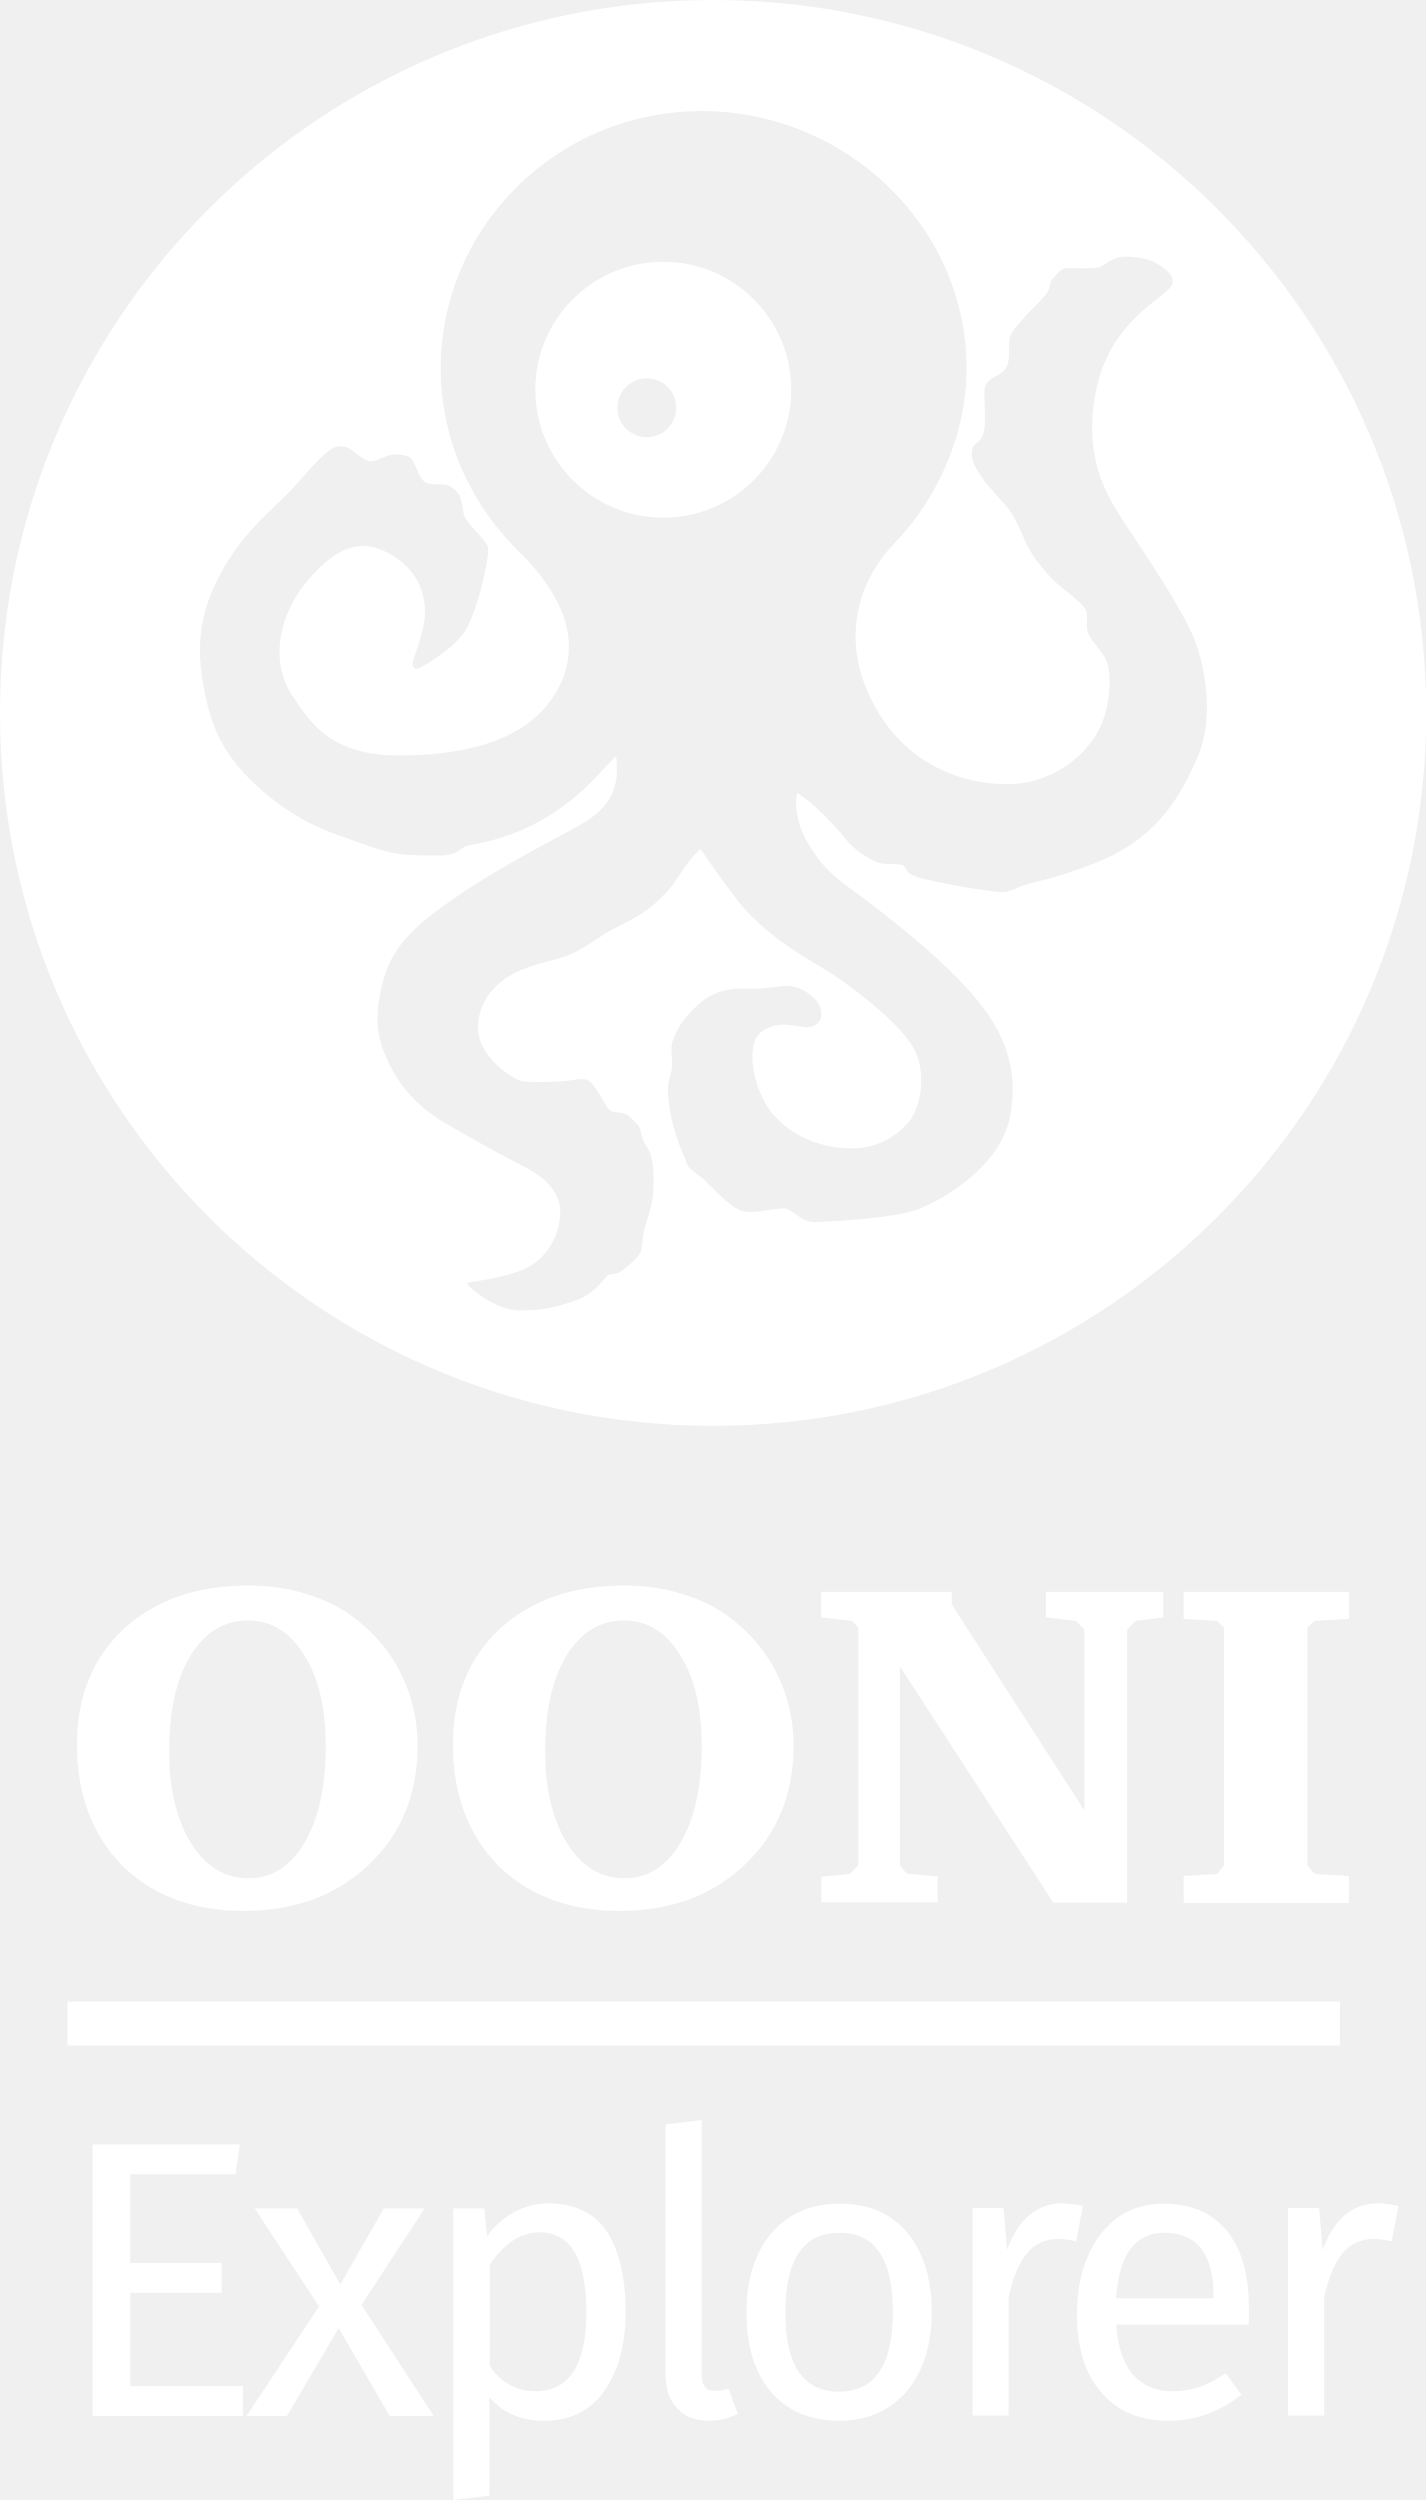
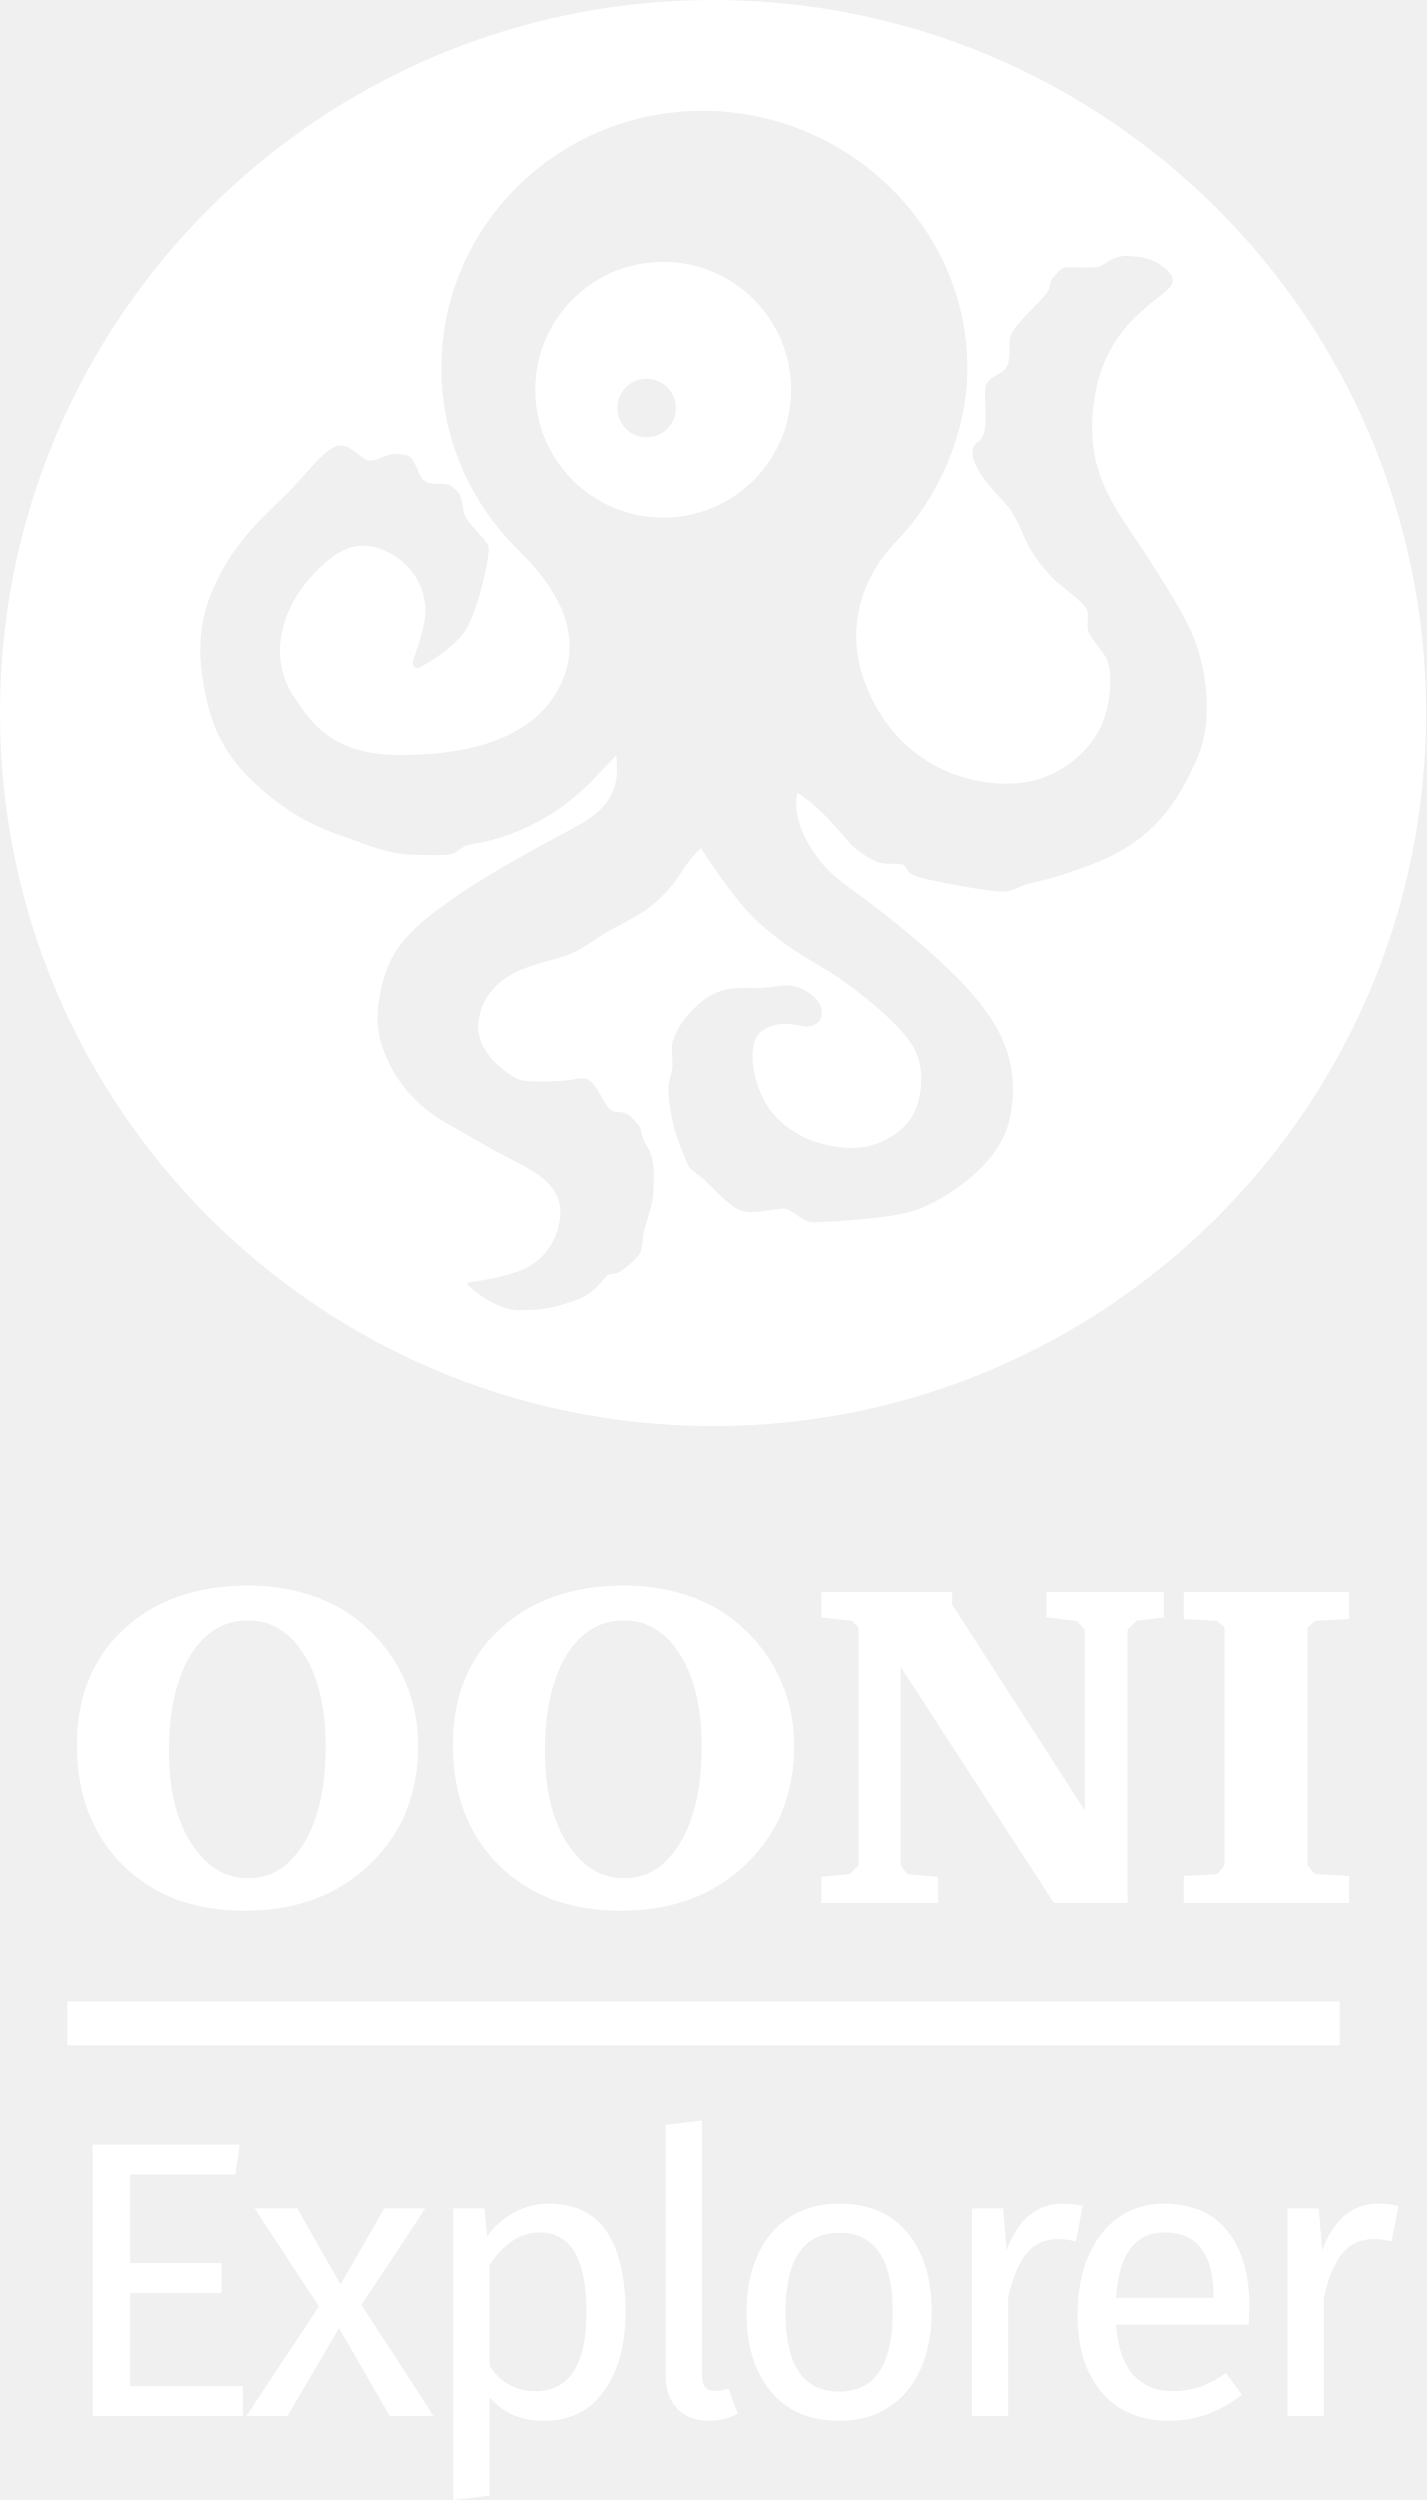
- <svg xmlns="http://www.w3.org/2000/svg" version="1.1" x="0px" y="0px" viewBox="0 0 363.3 637" enable-background="new 0 0 363.3 637" xml:space="preserve">
+ <svg xmlns="http://www.w3.org/2000/svg" version="1.1" x="0px" y="0px" viewBox="0 0 363.35 636.987" enable-background="new 0 0 363.35 636.987" xml:space="preserve">
  <g id="Layer_1">
</g>
  <g id="Logo">
    <g>
      <g>
        <g>
          <g>
            <g>
-               <path fill="#FFFFFF" d="M181.7,0C81.3,0,0,81.3,0,181.7C0,282,81.3,363.3,181.7,363.3c100.3,0,181.7-81.3,181.7-181.7        C363.3,81.3,282,0,181.7,0z M304.9,193.5c-5,11.3-11.2,20.7-26.1,26.5c-10.8,4.2-14.7,4.5-17,5.3c-2.4,0.7-4.4,1.9-5.9,2        c-3.7,0.1-19-2.7-22.4-3.9c-3.5-1.2-2.1-2.8-4-3.1c-1.9-0.3-4.5,0.2-6.5-0.8c-2.3-1.1-5.3-2.9-7.6-5.8        c-1.8-2.3-8-9.3-12.3-11.6c-0.9,4.6,0.9,9.7,2.7,12.6c2.3,3.9,4.6,7.2,10.6,11.5c10.5,7.6,24.5,18.9,31.9,27.8        c6,7.1,12,16.9,8.9,31.2c-2.6,11.6-15.6,19.9-23.2,22.9c-6.1,2.4-23.6,3.2-26.5,3.3c-2.9,0.1-5.2-2.8-7.1-3.4        c-1.9-0.6-8.5,1.7-11.8,0.4c-2.6-1-6-4.7-8.9-7.5c-1.5-1.5-3.1-2.4-4-3.3c-0.7-0.7-1.1-2.4-1.7-3.7c-1.3-3-2.4-6.4-3-9.3        c-0.5-2.6-0.9-5.3-0.8-7.6c0-1.5,0.8-3,1-4.9c0.2-1.9-0.4-5.1,0.1-6.6c1.3-3.9,3.2-6.4,6.6-9.5c4.1-3.8,8.6-4.3,13.2-4.1        c4.3,0.1,7.5-0.7,9.1-0.7c3.1,0,5.3,1.5,6.5,2.5c2.3,1.8,2.8,3.8,2.5,5.5c-0.3,1.7-2.3,2.8-4.3,2.5c-2.6-0.3-6.8-1.8-11,1.3        c-4,3-2.1,14.2,2.5,20.2c4.7,6,12.3,9.3,20.2,9.4c7.4,0.2,12.8-3.9,15.2-7c2.7-3.6,5-13.1,0-20.1        c-4.6-6.5-15.5-14.6-20.2-17.6c-4.7-3-14.8-8.2-22.2-16.7c-2.9-3.4-6.8-8.8-10.9-14.9c-2.9,2.4-5.7,7.3-7.1,9.2        c-1.7,2.1-3.5,3.8-5.2,5.3c-3.1,2.6-7.2,4.5-10.3,6.1c-3,1.6-5.8,4-9.8,5.9c-4,1.9-6.1,1.7-12.1,3.9        c-6.6,2.4-11.5,7.1-12.2,14c-0.7,8,8,13.6,10.6,14.6c1.7,0.7,11.3,0.4,13.5-0.1c1-0.2,2.1-0.3,3.1-0.2        c2.7,0.2,4.9,7.1,6.7,8.1c1.2,0.6,2,0.1,3.6,0.7c1.2,0.5,2.6,2.3,2.9,2.5c1.6,1.5,0.6,3,2.6,5.9c2.3,3.4,1.7,9.4,1.6,12        c-0.1,2.6-1.8,7.5-2.2,8.9c-0.4,1.4-0.5,4.1-0.9,5.7c-0.4,1.6-3.9,4.3-5,5.1c-1.1,0.8-2.4,0.7-3.2,0.9        c-0.8,0.2-3.1,4.7-8.3,6.5c-6,2.1-8.3,2.5-14.7,2.6c-5.9,0-13.6-6.5-13-7c0.3-0.3,8.5-1,14.4-3.5c3.5-1.5,8.5-5.7,9.2-13.5        c0.7-7.8-6.8-11.5-11-13.6c-6.2-3.2-11.8-6.4-18.2-10.1c-7.8-4.5-12.4-10.6-14.9-16.3c-2.8-6.3-3.3-11.5-0.8-20.6        c2.5-9.1,9.7-14.7,17.9-20.4c8.8-6.2,21.7-13.1,30.5-17.8c6.2-3.3,10.1-6.8,10.9-13c0.1-0.9,0.1-4.4-0.1-5.5        c-0.8,0.8-4.8,5.1-6.4,6.7c-6.1,6.2-16.2,13.6-30.3,15.9c-3.6,0.6-2.8,2.3-6.7,2.7c-1.5,0.2-6.2,0-8.4,0        c-6.3-0.2-10.4-2.1-16.2-4.1c-5.8-2-13.7-4.6-23.5-13.5c-9.5-8.7-12.4-16.6-14.1-28.4c-1.7-11.8,1.6-20.1,5.6-27.2        c5.5-9.7,13.4-15.7,17.8-20.5c4.4-4.8,8.5-10.3,11.7-10.5c3.2-0.2,5.3,3.5,7.6,3.8c1.7,0.2,3.4-1.1,5.5-1.6        c1.5-0.3,3.2,0,4.1,0.3c1.9,0.5,2.5,4.2,3.9,6c1.7,2.1,5.7,0.6,7.3,1.8c0.6,0.5,1.8,1.4,2.2,2.3c0.6,1.4,0.8,3.1,1,4.5        c0.4,2.3,5.5,6.5,6.2,8.5c0.7,2-2.9,17.8-6.3,22.2c-3.8,4.9-10.5,8.4-11.3,8.8c-0.8,0.4-1.6-0.2-1.6-1.2s3.3-8.5,3.2-13.4        c-0.1-8.2-5.4-12.6-9-14.6c-6.7-3.6-12.7-2.8-20.9,6.8c-6.7,7.9-10.5,20.2-3.3,30.3c3.8,5.3,8.8,14.5,27.2,14.3        c21.5-0.2,34.5-6.3,40.2-17.6c5.2-10.4,2.3-22-10.4-34.5s-19.8-29.1-19.8-46.5c0-36.2,29.8-65.6,66.5-65.6        s67.5,29.4,67.5,65.6c0,17.1-7.8,33.5-18.1,44.2c-10.4,10.7-12.4,24.3-8,36c9.6,25.3,33.7,27.5,43.3,24.8s15.2-9.5,17.3-14.7        c2.1-5.2,2.8-13.7,0.5-17c-2.3-3.3-3.7-4.7-4.2-6.3c-0.5-1.7,0.3-4.3-0.5-5.6c-1.4-2.4-6.9-5.9-8.9-8.2        c-2-2.3-4.7-5.1-6.6-9.5c-1.8-4-2.3-5.3-3.8-7.5c-1.4-2.2-9.9-9.8-9.7-14.5c0.1-3.4,2-1.9,3-5.2c0.9-3.2-0.2-9.8,0.4-11.8        c0.8-2.8,4.3-2.6,5.5-5.2c1.2-2.5,0.1-6.3,1.1-8.2c1.8-3.4,8.4-9,9.4-10.9c0.9-1.9,0.4-2.2,1.1-3.1c0.4-0.5,2.1-2.6,3.1-2.8        c0.9-0.2,7.5,0.2,8.9-0.3c1.4-0.5,3.2-2.6,6.5-2.7c0.2,0,0.5,0,0.7,0c3.8,0.2,5.4,0.7,6.8,1.4c1.2,0.6,6,3.3,4.4,6        c-2,3.4-16.1,9.1-19.4,27.6s4.1,27.7,10,36.7s11.6,17.7,14.6,24.3C306.6,167.7,310,182.2,304.9,193.5z" />
+               <path fill="#FFFFFF" d="M181.675,0C81.34,0,0,81.339,0,181.674C0,282.01,81.34,363.349,181.675,363.349        c100.335,0,181.675-81.339,181.675-181.675C363.35,81.339,282.01,0,181.675,0z M304.946,193.453        c-5.009,11.291-11.237,20.733-26.058,26.523c-10.808,4.222-14.699,4.542-16.976,5.255c-2.376,0.745-4.389,1.91-5.892,1.962        c-3.677,0.129-18.956-2.696-22.413-3.875c-3.455-1.181-2.067-2.769-4.006-3.105c-1.938-0.338-4.482,0.236-6.519-0.765        c-2.302-1.13-5.277-2.897-7.612-5.803c-1.813-2.258-8.008-9.329-12.345-11.6c-0.941,4.624,0.936,9.663,2.707,12.646        c2.331,3.926,4.616,7.216,10.645,11.54c10.522,7.55,24.47,18.948,31.904,27.772c6.021,7.147,12.02,16.917,8.855,31.197        c-2.567,11.582-15.626,19.902-23.196,22.923c-6.059,2.417-23.623,3.243-26.49,3.327c-2.865,0.083-5.247-2.821-7.1-3.41        c-1.855-0.59-8.512,1.683-11.802,0.38c-2.649-1.048-6.01-4.698-8.907-7.525c-1.532-1.494-3.147-2.435-3.992-3.345        c-0.696-0.747-1.132-2.435-1.673-3.666c-1.324-3.009-2.393-6.406-2.954-9.347c-0.503-2.642-0.864-5.349-0.841-7.56        c0.015-1.488,0.812-3.001,1.014-4.935c0.202-1.913-0.383-5.128,0.1-6.624c1.268-3.932,3.215-6.41,6.607-9.549        c4.124-3.813,8.615-4.3,13.175-4.142c4.295,0.149,7.461-0.665,9.142-0.685c3.065-0.038,5.287,1.519,6.495,2.458        c2.276,1.77,2.823,3.793,2.487,5.479c-0.338,1.686-2.289,2.78-4.342,2.529c-2.622-0.32-6.79-1.839-11.042,1.35        c-3.955,2.965-2.149,14.202,2.487,20.188c4.652,6.006,12.254,9.262,20.188,9.441c7.418,0.169,12.801-3.9,15.172-7.04        c2.739-3.624,5.018-13.149,0.043-20.102c-4.64-6.489-15.47-14.608-20.189-17.557c-4.72-2.95-14.794-8.155-22.168-16.71        c-2.903-3.368-6.836-8.786-10.86-14.939c-2.941,2.436-5.698,7.349-7.14,9.158c-1.684,2.118-3.466,3.808-5.245,5.297        c-3.118,2.614-7.227,4.531-10.261,6.133c-3.034,1.601-5.832,4.03-9.821,5.941c-4.046,1.938-6.121,1.748-12.054,3.919        c-6.644,2.433-11.543,7.114-12.179,13.994c-0.738,8.008,7.956,13.557,10.621,14.583c1.722,0.663,11.314,0.414,13.505-0.114        c0.983-0.236,2.113-0.294,3.085-0.226c2.665,0.193,4.871,7.111,6.717,8.138c1.155,0.641,1.998,0.114,3.611,0.717        c1.247,0.467,2.609,2.271,2.878,2.527c1.623,1.537,0.61,3.032,2.551,5.879c2.342,3.436,1.666,9.42,1.581,12.034        c-0.083,2.612-1.77,7.458-2.191,8.891c-0.422,1.433-0.507,4.129-0.929,5.732c-0.421,1.6-3.915,4.302-5.014,5.1        c-1.126,0.817-2.36,0.717-3.203,0.886c-0.843,0.169-3.107,4.711-8.305,6.533c-5.977,2.095-8.262,2.529-14.708,2.569        c-5.903,0.038-13.595-6.464-12.982-6.953c0.349-0.276,8.48-0.952,14.416-3.541c3.456-1.506,8.546-5.667,9.229-13.529        c0.674-7.756-6.774-11.46-11.033-13.647c-6.188-3.177-11.802-6.428-18.217-10.123c-7.754-4.468-12.381-10.583-14.919-16.311        c-2.782-6.28-3.289-11.505-0.759-20.609c2.529-9.104,9.718-14.65,17.869-20.359c8.813-6.167,21.665-13.106,30.516-17.826        c6.201-3.307,10.07-6.778,10.917-12.979c0.124-0.905,0.065-4.387-0.125-5.472c-0.761,0.752-4.842,5.108-6.397,6.693        c-6.113,6.226-16.171,13.6-30.296,15.923c-3.626,0.598-2.834,2.311-6.728,2.729c-1.539,0.166-6.175,0.022-8.354-0.045        c-6.318-0.196-10.37-2.087-16.212-4.113c-5.841-2.027-13.722-4.607-23.483-13.531c-9.491-8.675-12.397-16.629-14.067-28.431        c-1.669-11.801,1.601-20.138,5.603-27.18c5.521-9.712,13.352-15.735,17.763-20.504c4.411-4.769,8.48-10.253,11.682-10.49        c3.219-0.24,5.25,3.535,7.63,3.813c1.704,0.202,3.35-1.119,5.539-1.566c1.524-0.311,3.19,0.039,4.057,0.256        c1.908,0.476,2.504,4.231,3.934,6.019c1.669,2.087,5.723,0.596,7.272,1.79c0.628,0.483,1.813,1.37,2.245,2.333        c0.634,1.412,0.792,3.132,1.005,4.478c0.358,2.266,5.512,6.48,6.228,8.506c0.714,2.027-2.927,17.826-6.319,22.173        c-3.792,4.86-10.49,8.404-11.326,8.762c-0.834,0.358-1.609-0.238-1.609-1.192s3.29-8.488,3.219-13.351        c-0.12-8.167-5.396-12.646-8.966-14.569c-6.653-3.583-12.703-2.756-20.896,6.82c-6.746,7.883-10.47,20.159-3.278,30.278        c3.75,5.278,8.751,14.461,27.242,14.305c21.454-0.18,34.507-6.286,40.17-17.583c5.232-10.441,2.349-22.021-10.416-34.482        s-19.779-29.126-19.793-46.507c0-36.219,29.789-65.579,66.535-65.579s67.487,29.36,67.487,65.579        c-0.025,17.072-7.758,33.461-18.122,44.176c-10.367,10.715-12.403,24.335-7.966,35.977        c9.646,25.311,33.737,27.515,43.331,24.822s15.203-9.545,17.261-14.717c2.059-5.17,2.821-13.726,0.545-17.012        c-2.274-3.288-3.722-4.691-4.228-6.293c-0.536-1.695,0.325-4.28-0.465-5.634c-1.424-2.435-6.937-5.914-8.94-8.185        c-2.002-2.271-4.664-5.056-6.64-9.525c-1.771-4.006-2.347-5.296-3.781-7.489c-1.433-2.191-9.852-9.783-9.683-14.545        c0.12-3.379,2.039-1.886,2.963-5.2c0.892-3.197-0.167-9.75,0.387-11.791c0.754-2.772,4.295-2.649,5.474-5.178        c1.181-2.529,0.093-6.338,1.063-8.181c1.812-3.439,8.424-8.955,9.353-10.894c0.927-1.94,0.425-2.174,1.076-3.114        c0.373-0.534,2.111-2.629,3.103-2.836c0.907-0.189,7.452,0.207,8.946-0.292c1.377-0.461,3.157-2.56,6.5-2.68        c0.222-0.009,0.453-0.007,0.688,0.003c3.793,0.167,5.363,0.702,6.808,1.386c1.19,0.567,5.964,3.317,4.36,6.037        c-2.006,3.397-16.117,9.067-19.414,27.553s4.097,27.693,9.998,36.713s11.634,17.715,14.556,24.266        C306.563,167.744,309.955,182.162,304.946,193.453z" />
            </g>
          </g>
          <g>
            <g>
-               <path fill="#FFFFFF" d="M169,66.7c-18,0-32.6,14.6-32.6,32.6c0,18,14.6,32.6,32.6,32.6s32.6-14.6,32.6-32.6        C201.6,81.3,187,66.7,169,66.7z M164.8,111.4c-4.1,0-7.5-3.3-7.5-7.5c0-4.1,3.3-7.5,7.5-7.5c4.1,0,7.5,3.3,7.5,7.5        C172.2,108.1,168.9,111.4,164.8,111.4z" />
+               <path fill="#FFFFFF" d="M168.976,66.716c-17.999,0-32.591,14.59-32.591,32.591c0,17.999,14.592,32.588,32.591,32.588        s32.59-14.59,32.59-32.588C201.566,81.307,186.975,66.716,168.976,66.716z M164.751,111.426c-4.121,0-7.459-3.339-7.459-7.459        c0-4.121,3.339-7.459,7.459-7.459c4.12,0,7.459,3.339,7.459,7.459C172.211,108.087,168.872,111.426,164.751,111.426z" />
            </g>
          </g>
        </g>
        <g>
          <g>
-             <path fill="#FFFFFF" d="M301.6,484.8V478l8.5-0.5l1.8-2.2v-60.6l-1.8-1.7l-8.5-0.5v-6.9h42.1v6.9l-8.7,0.5l-1.9,1.7v60.6       l1.9,2.2l8.7,0.5v6.9H301.6z M209.3,484.8v-6.6l7.2-0.7l2.2-2.2v-60.6l-1.6-1.7l-7.9-0.9v-6.5h33.3v3.2l33.8,52.5v-46.1       l-2.1-2.2l-7.7-0.9v-6.5h29.9v6.5l-7,0.9l-2.2,2.2v69.6h-18.8l-39.1-60.2v50.6l1.7,2.2l7.9,0.7v6.6H209.3z M159,412.9       c-6.1,0-11,3-14.7,9c-3.6,6-5.4,14.1-5.4,24.4c0,9.6,1.9,17.4,5.6,23.4c3.8,6,8.7,8.9,14.6,8.9c5.9,0,10.7-3,14.3-9.1       c3.6-6.1,5.4-14.2,5.4-24.5c0-9.8-1.8-17.5-5.5-23.3C169.7,415.8,164.9,412.9,159,412.9 M115.4,444.5c0-12.2,4-22,11.9-29.4       c8-7.4,18.6-11.1,31.7-11.1c5.4,0,10.4,0.7,15,2.2c4.7,1.4,8.8,3.5,12.3,6.2c5.1,4,9.1,8.7,11.8,14.3       c2.7,5.6,4.1,11.6,4.1,18.1c0,12.3-4.1,22.4-12.4,30.3c-8.2,7.8-18.8,11.8-31.9,11.8c-12.9,0-23.2-3.9-31-11.6       C119.3,467.5,115.4,457.2,115.4,444.5 M63.2,412.9c-6.1,0-11,3-14.7,9c-3.6,6-5.4,14.1-5.4,24.4c0,9.6,1.9,17.4,5.6,23.4       c3.8,6,8.7,8.9,14.6,8.9s10.7-3,14.3-9.1c3.6-6.1,5.4-14.2,5.4-24.5c0-9.8-1.8-17.5-5.5-23.3C73.9,415.8,69.1,412.9,63.2,412.9        M19.6,444.5c0-12.2,4-22,11.9-29.4c8-7.4,18.6-11.1,31.7-11.1c5.4,0,10.4,0.7,15,2.2c4.7,1.4,8.8,3.5,12.3,6.2       c5.1,4,9.1,8.7,11.8,14.3c2.7,5.6,4.1,11.6,4.1,18.1c0,12.3-4.1,22.4-12.4,30.3c-8.2,7.8-18.8,11.8-31.9,11.8       c-12.9,0-23.2-3.9-31-11.6C23.5,467.5,19.6,457.2,19.6,444.5" />
+             <path fill="#FFFFFF" d="M301.634,484.837v-6.856l8.528-0.461l1.844-2.247v-60.558l-1.844-1.73l-8.528-0.46v-6.858h42.121v6.858       l-8.702,0.46l-1.9,1.73v60.558l1.9,2.247l8.702,0.461v6.856H301.634z M209.293,484.837v-6.626l7.202-0.692l2.247-2.247v-60.558       l-1.555-1.73l-7.894-0.863v-6.455h33.305v3.17l33.822,52.491v-46.096l-2.075-2.247l-7.721-0.863v-6.455h29.905v6.455       l-6.973,0.863l-2.247,2.247v69.605h-18.783l-39.066-60.154v50.589l1.67,2.247l7.894,0.692v6.626H209.293z M158.956,412.87       c-6.146,0-11.044,2.996-14.694,8.989c-3.612,5.992-5.416,14.116-5.416,24.372c0,9.643,1.882,17.441,5.646,23.394       c3.802,5.953,8.662,8.931,14.578,8.931c5.915,0,10.679-3.034,14.291-9.104c3.61-6.07,5.416-14.232,5.416-24.488       c0-9.758-1.824-17.535-5.474-23.336C169.691,415.79,164.909,412.87,158.956,412.87 M115.394,444.503       c0-12.178,3.977-21.972,11.927-29.386c7.99-7.414,18.574-11.12,31.749-11.12c5.378,0,10.39,0.728,15.039,2.189       c4.685,1.421,8.797,3.495,12.33,6.222c5.147,3.957,9.086,8.72,11.812,14.291c2.727,5.57,4.091,11.62,4.091,18.149       c0,12.292-4.129,22.377-12.388,30.251c-8.221,7.837-18.841,11.754-31.864,11.754c-12.868,0-23.202-3.879-30.999-11.638       C119.293,467.456,115.394,457.219,115.394,444.503 M63.155,412.87c-6.146,0-11.044,2.996-14.692,8.989       c-3.612,5.992-5.418,14.116-5.418,24.372c0,9.643,1.882,17.441,5.648,23.394c3.802,5.953,8.662,8.931,14.578,8.931       s10.679-3.034,14.289-9.104c3.612-6.07,5.418-14.232,5.418-24.488c0-9.758-1.826-17.535-5.474-23.336       C73.892,415.79,69.111,412.87,63.155,412.87 M19.595,444.503c0-12.178,3.975-21.972,11.927-29.386       c7.99-7.414,18.573-11.12,31.749-11.12c5.378,0,10.39,0.728,15.039,2.189c4.685,1.421,8.797,3.495,12.33,6.222       c5.147,3.957,9.084,8.72,11.812,14.291c2.727,5.57,4.09,11.62,4.09,18.149c0,12.292-4.129,22.377-12.388,30.251       c-8.219,7.837-18.841,11.754-31.862,11.754c-12.87,0-23.202-3.879-31.001-11.638C23.494,467.456,19.595,457.219,19.595,444.503       " />
          </g>
        </g>
      </g>
      <g>
        <g>
-           <path fill="#FFFFFF" d="M61.1,546.4L60,554H33.2v22.6h23.3v7.6H33.2V608h28.7v7.6H23.6v-69.2H61.1z" />
+           <path fill="#FFFFFF" d="M61.069,546.413l-1.104,7.631H33.154v22.593H56.45v7.632H33.154v23.698h28.719v7.631H23.614v-69.186      H61.069z" />
        </g>
        <g>
-           <path fill="#FFFFFF" d="M92.1,587.3l18.4,28.3H99.3l-13-22.4l-13.2,22.4H62.8l18.5-27.9l-16.4-25h10.8l11,19.4l11.1-19.4h10.4      L92.1,587.3z" />
+           <path fill="#FFFFFF" d="M92.097,587.282l18.376,28.317H99.326l-12.953-22.393l-13.154,22.393H62.775l18.477-27.915      L64.884,562.68h10.845l11.046,19.38l11.146-19.38h10.442L92.097,587.282z" />
        </g>
        <g>
-           <path fill="#FFFFFF" d="M154.7,568.7c3.1,4.8,4.7,11.6,4.7,20.4c0,8.3-1.8,15-5.4,20.1c-3.6,5.1-8.7,7.6-15.4,7.6      c-5.9,0-10.5-2-13.9-6v25.1l-9.2,1.1v-74.3h7.9l0.7,7.1c1.9-2.7,4.3-4.7,7-6.2c2.7-1.4,5.6-2.2,8.6-2.2      C146.6,561.5,151.5,563.9,154.7,568.7z M149.4,589.1c0-13.5-4-20.3-11.9-20.3c-2.6,0-5,0.8-7.1,2.3c-2.1,1.5-4,3.5-5.6,5.9v25.8      c1.3,2.1,3,3.7,5,4.8c2,1.1,4.2,1.7,6.6,1.7C145.1,609.3,149.4,602.5,149.4,589.1z" />
+           <path fill="#FFFFFF" d="M154.653,568.705c3.146,4.82,4.72,11.615,4.72,20.384c0,8.301-1.808,14.996-5.423,20.083      c-3.615,5.088-8.736,7.632-15.363,7.632c-5.892,0-10.511-2.008-13.857-6.025v25.104l-9.238,1.104V562.68h7.933l0.703,7.129      c1.941-2.677,4.283-4.735,7.029-6.175c2.744-1.439,5.623-2.159,8.636-2.159C146.553,561.475,151.506,563.885,154.653,568.705z       M149.431,589.089c0-13.521-3.983-20.284-11.949-20.284c-2.611,0-4.988,0.77-7.13,2.31c-2.143,1.541-4.017,3.514-5.623,5.924      v25.807c1.339,2.076,3.013,3.665,5.021,4.77c2.009,1.104,4.218,1.657,6.628,1.657      C145.079,609.272,149.431,602.545,149.431,589.089z" />
        </g>
        <g>
-           <path fill="#FFFFFF" d="M172.6,613.7c-2-2-3-4.9-3-8.6v-63.8l9.2-1.1V605c0,1.5,0.3,2.5,0.8,3.2c0.5,0.7,1.4,1,2.6,1      c1.3,0,2.4-0.2,3.4-0.6l2.4,6.4c-2.2,1.2-4.7,1.8-7.3,1.8C177.2,616.8,174.5,615.8,172.6,613.7z" />
+           <path fill="#FFFFFF" d="M172.576,613.741c-1.976-2.041-2.963-4.903-2.963-8.585v-63.763l9.238-1.105v64.667      c0,1.473,0.251,2.545,0.753,3.213c0.502,0.67,1.355,1.004,2.561,1.004c1.271,0,2.41-0.201,3.414-0.602l2.41,6.426      c-2.209,1.205-4.653,1.808-7.33,1.808C177.245,616.804,174.55,615.782,172.576,613.741z" />
        </g>
        <g>
-           <path fill="#FFFFFF" d="M231.2,568.9c4.1,5,6.2,11.7,6.2,20.2c0,5.5-0.9,10.3-2.8,14.5c-1.9,4.2-4.6,7.4-8.1,9.7      c-3.5,2.3-7.8,3.5-12.7,3.5c-7.4,0-13.2-2.5-17.4-7.4c-4.2-5-6.2-11.7-6.2-20.2c0-5.5,0.9-10.3,2.8-14.5      c1.9-4.2,4.6-7.4,8.1-9.7c3.5-2.3,7.8-3.5,12.8-3.5C221.3,561.5,227.1,564,231.2,568.9z M200.1,589.2c0,13.5,4.6,20.2,13.7,20.2      c9.1,0,13.7-6.8,13.7-20.3c0-13.5-4.5-20.2-13.6-20.2C204.7,568.9,200.1,575.7,200.1,589.2z" />
+           <path fill="#FFFFFF" d="M231.219,568.906c4.117,4.955,6.175,11.683,6.175,20.184c0,5.49-0.938,10.327-2.812,14.51      c-1.875,4.185-4.586,7.431-8.133,9.74c-3.55,2.31-7.767,3.464-12.652,3.464c-7.431,0-13.222-2.476-17.372-7.431      c-4.151-4.953-6.226-11.681-6.226-20.184c0-5.488,0.937-10.325,2.812-14.51c1.873-4.183,4.585-7.431,8.134-9.74      c3.547-2.31,7.798-3.464,12.753-3.464C221.328,561.475,227.101,563.953,231.219,568.906z M200.14,589.189      c0,13.456,4.551,20.184,13.656,20.184c9.103,0,13.656-6.761,13.656-20.284c0-13.456-4.519-20.184-13.556-20.184      C204.724,568.906,200.14,575.668,200.14,589.189z" />
        </g>
        <g>
-           <path fill="#FFFFFF" d="M275.9,562.1l-1.7,9c-1.6-0.4-3.1-0.6-4.6-0.6c-3.3,0-5.9,1.2-7.9,3.6c-2,2.4-3.6,6.2-4.7,11.2v30.2      h-9.2v-52.9h7.9l0.9,10.7c1.4-3.9,3.3-6.9,5.7-8.9s5.2-3,8.4-3C272.5,561.5,274.2,561.7,275.9,562.1z" />
+           <path fill="#FFFFFF" d="M275.852,562.078l-1.707,9.038c-1.606-0.402-3.147-0.603-4.619-0.603c-3.28,0-5.925,1.205-7.933,3.615      c-2.009,2.41-3.582,6.16-4.72,11.247v30.225h-9.238V562.68h7.933l0.904,10.744c1.405-3.949,3.313-6.928,5.724-8.937      s5.222-3.013,8.435-3.013C272.504,561.475,274.246,561.676,275.852,562.078z" />
        </g>
        <g>
-           <path fill="#FFFFFF" d="M318.1,592.3h-33.7c0.4,5.8,1.9,10.1,4.4,12.9c2.5,2.7,5.8,4.1,9.8,4.1c2.5,0,4.9-0.4,7-1.1      c2.1-0.7,4.4-1.9,6.7-3.5l4,5.5c-5.6,4.4-11.8,6.6-18.5,6.6c-7.4,0-13.1-2.4-17.2-7.2c-4.1-4.8-6.2-11.4-6.2-19.9      c0-5.5,0.9-10.4,2.7-14.6c1.8-4.3,4.3-7.6,7.6-10c3.3-2.4,7.2-3.6,11.7-3.6c7,0,12.4,2.3,16.2,6.9c3.7,4.6,5.6,11,5.6,19.2      C318.3,589.1,318.3,590.7,318.1,592.3z M309.2,584.9c0-5.2-1-9.2-3.1-11.9c-2.1-2.7-5.2-4.1-9.3-4.1c-7.6,0-11.7,5.6-12.4,16.7      h24.8V584.9z" />
+           <path fill="#FFFFFF" d="M318.126,592.302h-33.739c0.401,5.824,1.873,10.109,4.418,12.854c2.543,2.746,5.824,4.117,9.841,4.117      c2.543,0,4.886-0.367,7.029-1.104c2.142-0.736,4.383-1.908,6.728-3.515l4.017,5.523c-5.623,4.418-11.783,6.627-18.477,6.627      c-7.364,0-13.104-2.41-17.221-7.23c-4.117-4.82-6.176-11.447-6.176-19.882c0-5.488,0.887-10.358,2.661-14.61      c1.772-4.25,4.317-7.582,7.631-9.991c3.314-2.41,7.213-3.615,11.699-3.615c7.028,0,12.416,2.31,16.166,6.929      c3.749,4.619,5.623,11.013,5.623,19.179C318.326,589.124,318.259,590.696,318.126,592.302z M309.188,584.872      c0-5.221-1.038-9.204-3.112-11.949c-2.076-2.744-5.188-4.117-9.339-4.117c-7.565,0-11.683,5.557-12.351,16.668h24.802V584.872z" />
        </g>
        <g>
-           <path fill="#FFFFFF" d="M356.3,562.1l-1.7,9c-1.6-0.4-3.1-0.6-4.6-0.6c-3.3,0-5.9,1.2-7.9,3.6c-2,2.4-3.6,6.2-4.7,11.2v30.2      h-9.2v-52.9h7.9l0.9,10.7c1.4-3.9,3.3-6.9,5.7-8.9s5.2-3,8.4-3C352.9,561.5,354.7,561.7,356.3,562.1z" />
+           <path fill="#FFFFFF" d="M356.282,562.078l-1.707,9.038c-1.606-0.402-3.147-0.603-4.619-0.603c-3.28,0-5.925,1.205-7.933,3.615      c-2.009,2.41-3.582,6.16-4.72,11.247v30.225h-9.238V562.68h7.933l0.904,10.744c1.405-3.949,3.313-6.928,5.724-8.937      s5.222-3.013,8.435-3.013C352.933,561.475,354.676,561.676,356.282,562.078z" />
        </g>
      </g>
      <g>
        <g>
          <g>
-             <line fill="#FFFFFF" x1="341.3" y1="515.5" x2="17.2" y2="515.5" />
+             <line fill="#FFFFFF" x1="341.339" y1="515.542" x2="17.183" y2="515.542" />
          </g>
        </g>
        <g>
          <g>
-             <rect x="17.2" y="510" fill="#FFFFFF" width="324.2" height="11.2" />
+             <rect x="17.181" y="509.965" fill="#FFFFFF" width="324.16" height="11.151" />
          </g>
        </g>
      </g>
    </g>
  </g>
</svg>
